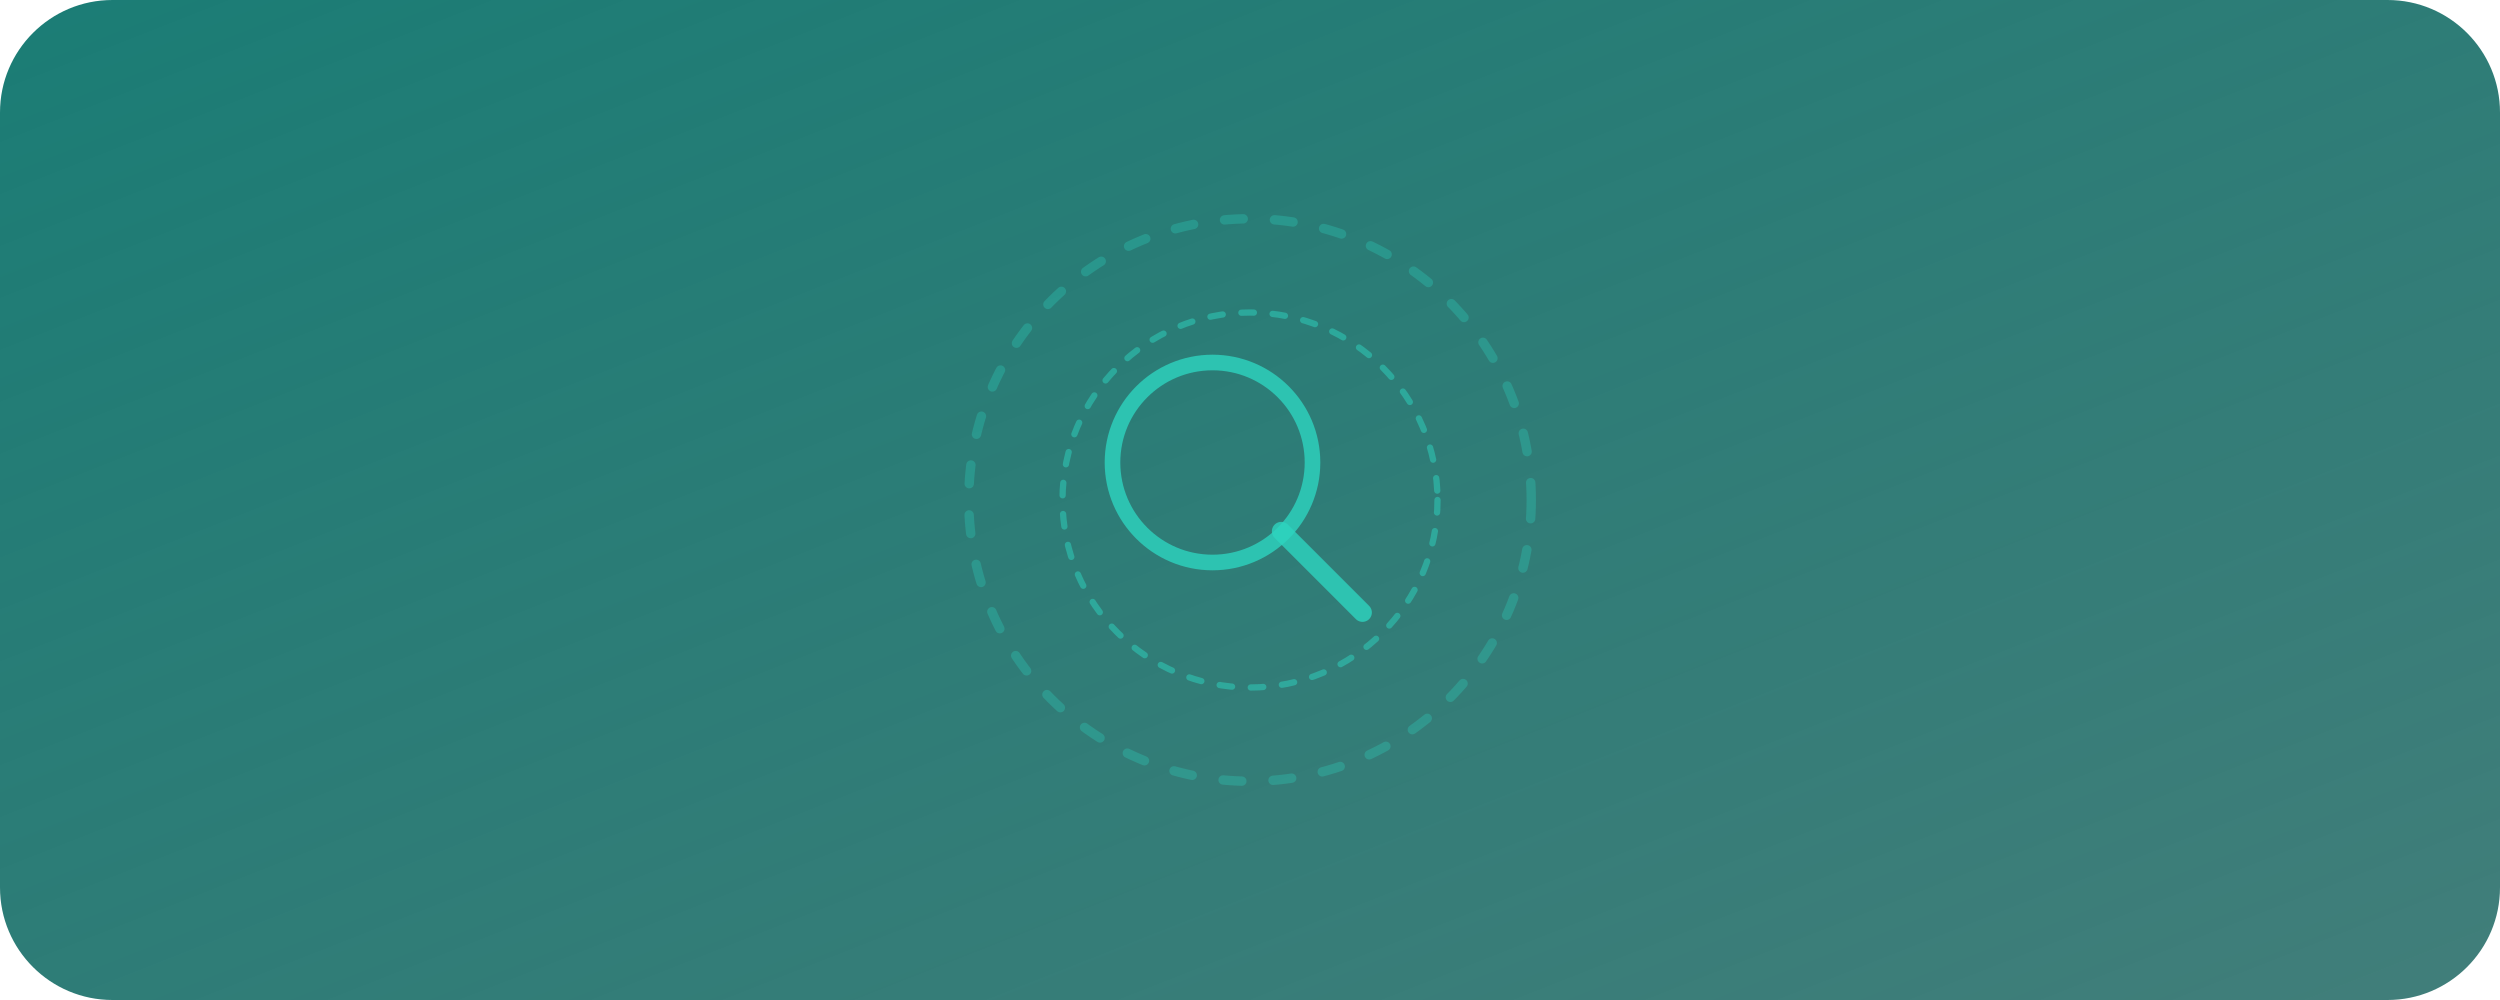
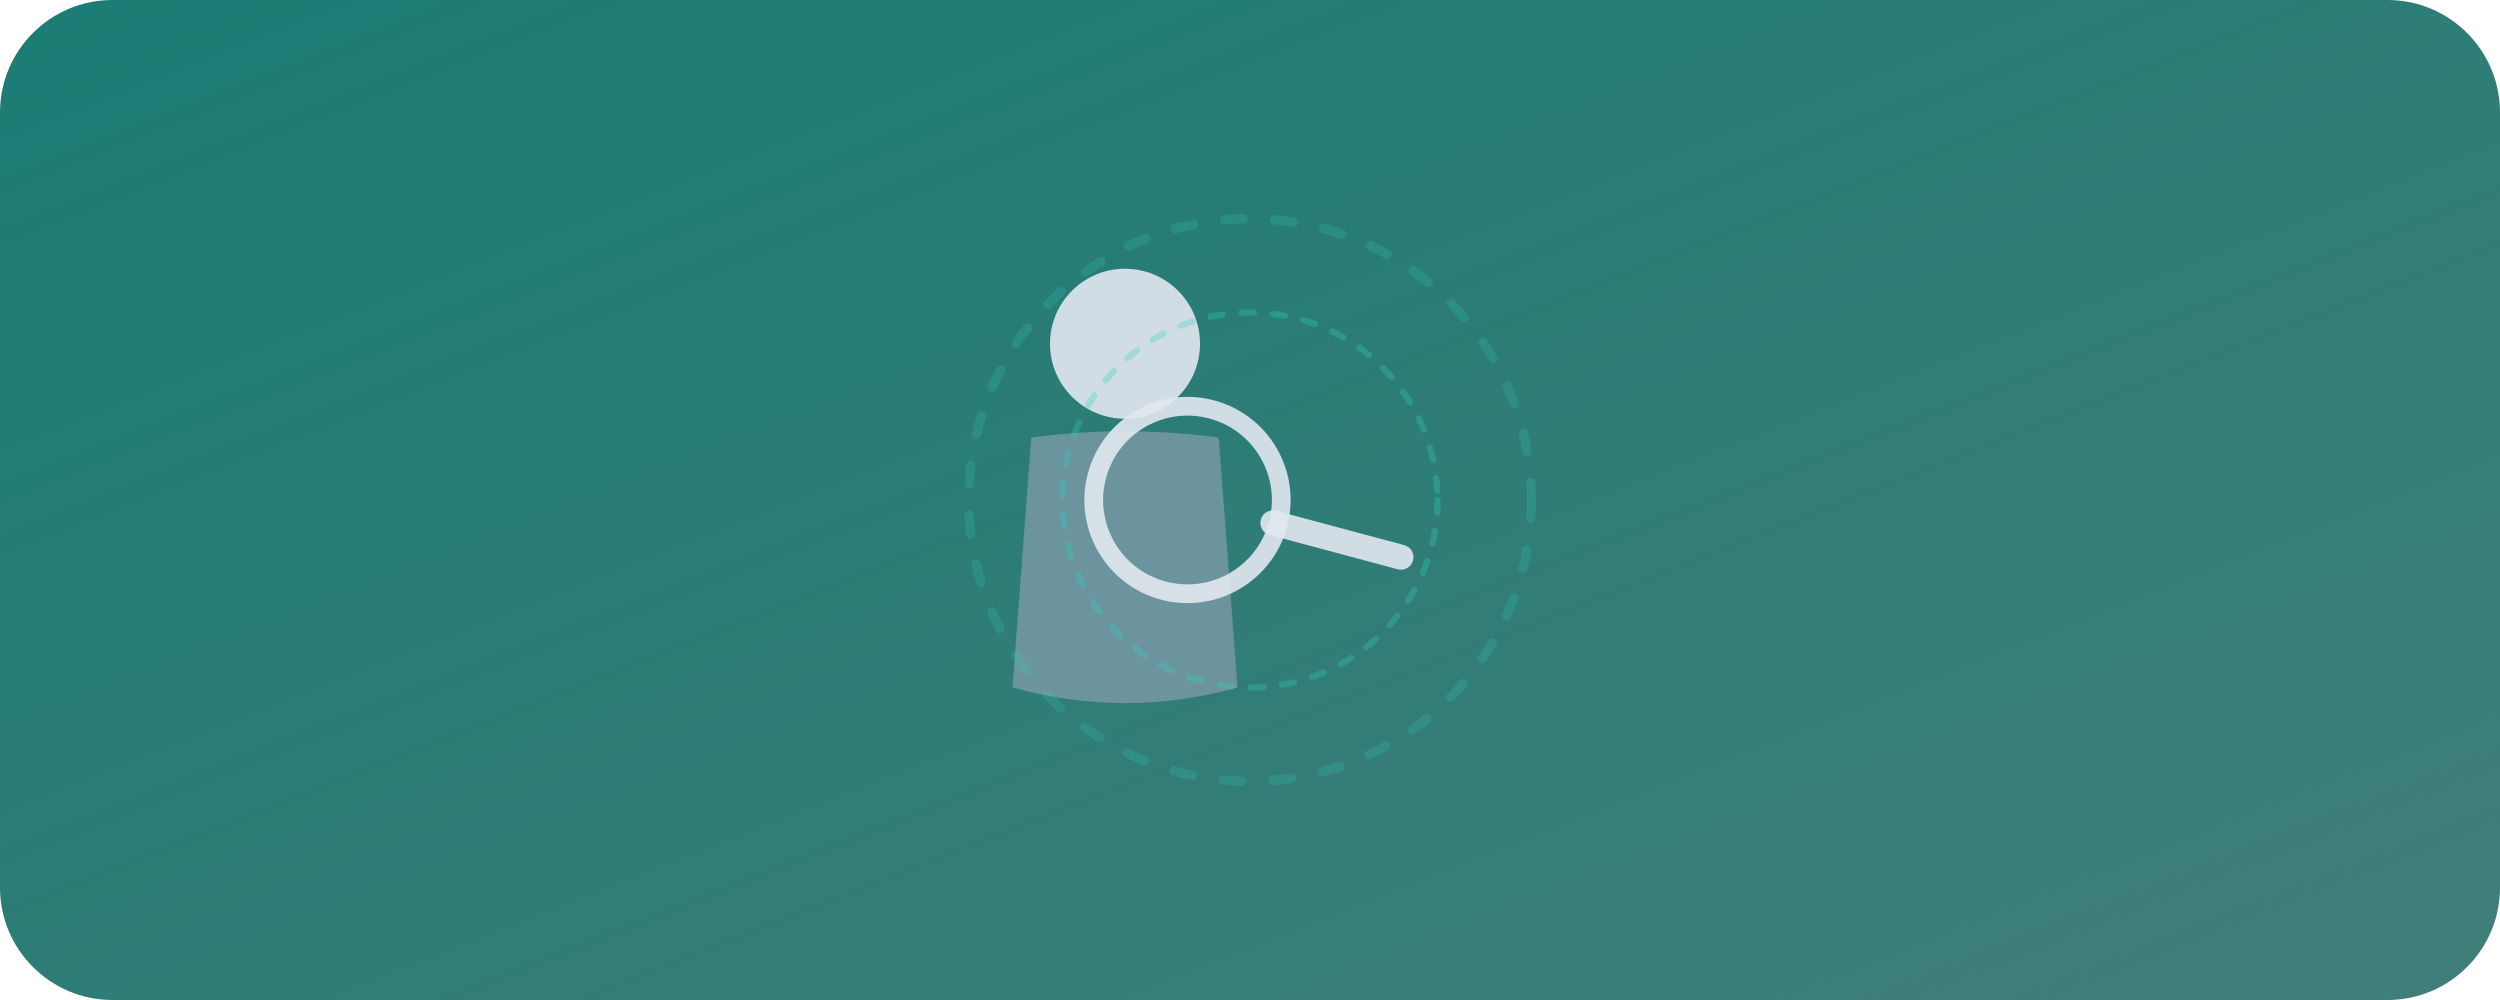
<svg xmlns="http://www.w3.org/2000/svg" viewBox="0 0 400 160" width="100%" height="160">
  <defs>
    <linearGradient id="empty-grad" x1="0%" y1="0%" x2="100%" y2="100%">
      <stop offset="0%" stop-color="#0f766e" stop-opacity="0.95" />
      <stop offset="100%" stop-color="#115e59" stop-opacity="0.8" />
    </linearGradient>
  </defs>
  <rect width="100%" height="100%" rx="18" fill="url(#empty-grad)" />
+   <g transform="translate(160, 40)">
+     <circle cx="20" cy="15" r="12" fill="#e2e8f0" opacity="0.9" />
+     <path d="M 5 30 Q 20 28 35 30 L 38 70 Q 20 75 2 70 Z" fill="#94a3b8" opacity="0.6" />
+     <g transform="translate(30, 40) rotate(-30)">
+       <circle r="15" fill="none" stroke="#e2e8f0" stroke-width="3" opacity="0.9" />
+       <line x1="10" y1="10" x2="25" y2="25" stroke="#e2e8f0" stroke-width="4" stroke-linecap="round" opacity="0.9" />
+     </g>
+   </g>
  <g transform="translate(200, 80)" stroke="#2dd4bf" stroke-linecap="round" fill="none">
-     <circle r="45" stroke-dasharray="3 5" opacity="0.3" stroke-width="1.5" />
-     <circle r="30" stroke-dasharray="2 3" opacity="0.5" stroke-width="1" />
-     <circle cx="-6" cy="-6" r="16" stroke-width="2.5" opacity="0.8" />
-     <line x1="5" y1="5" x2="18" y2="18" stroke-width="3" opacity="0.8" />
+     <circle r="45" stroke-dasharray="3 5" opacity="0.2" stroke-width="1.5" />
+     <circle r="30" stroke-dasharray="2 3" opacity="0.3" stroke-width="1" />
  </g>
</svg>
